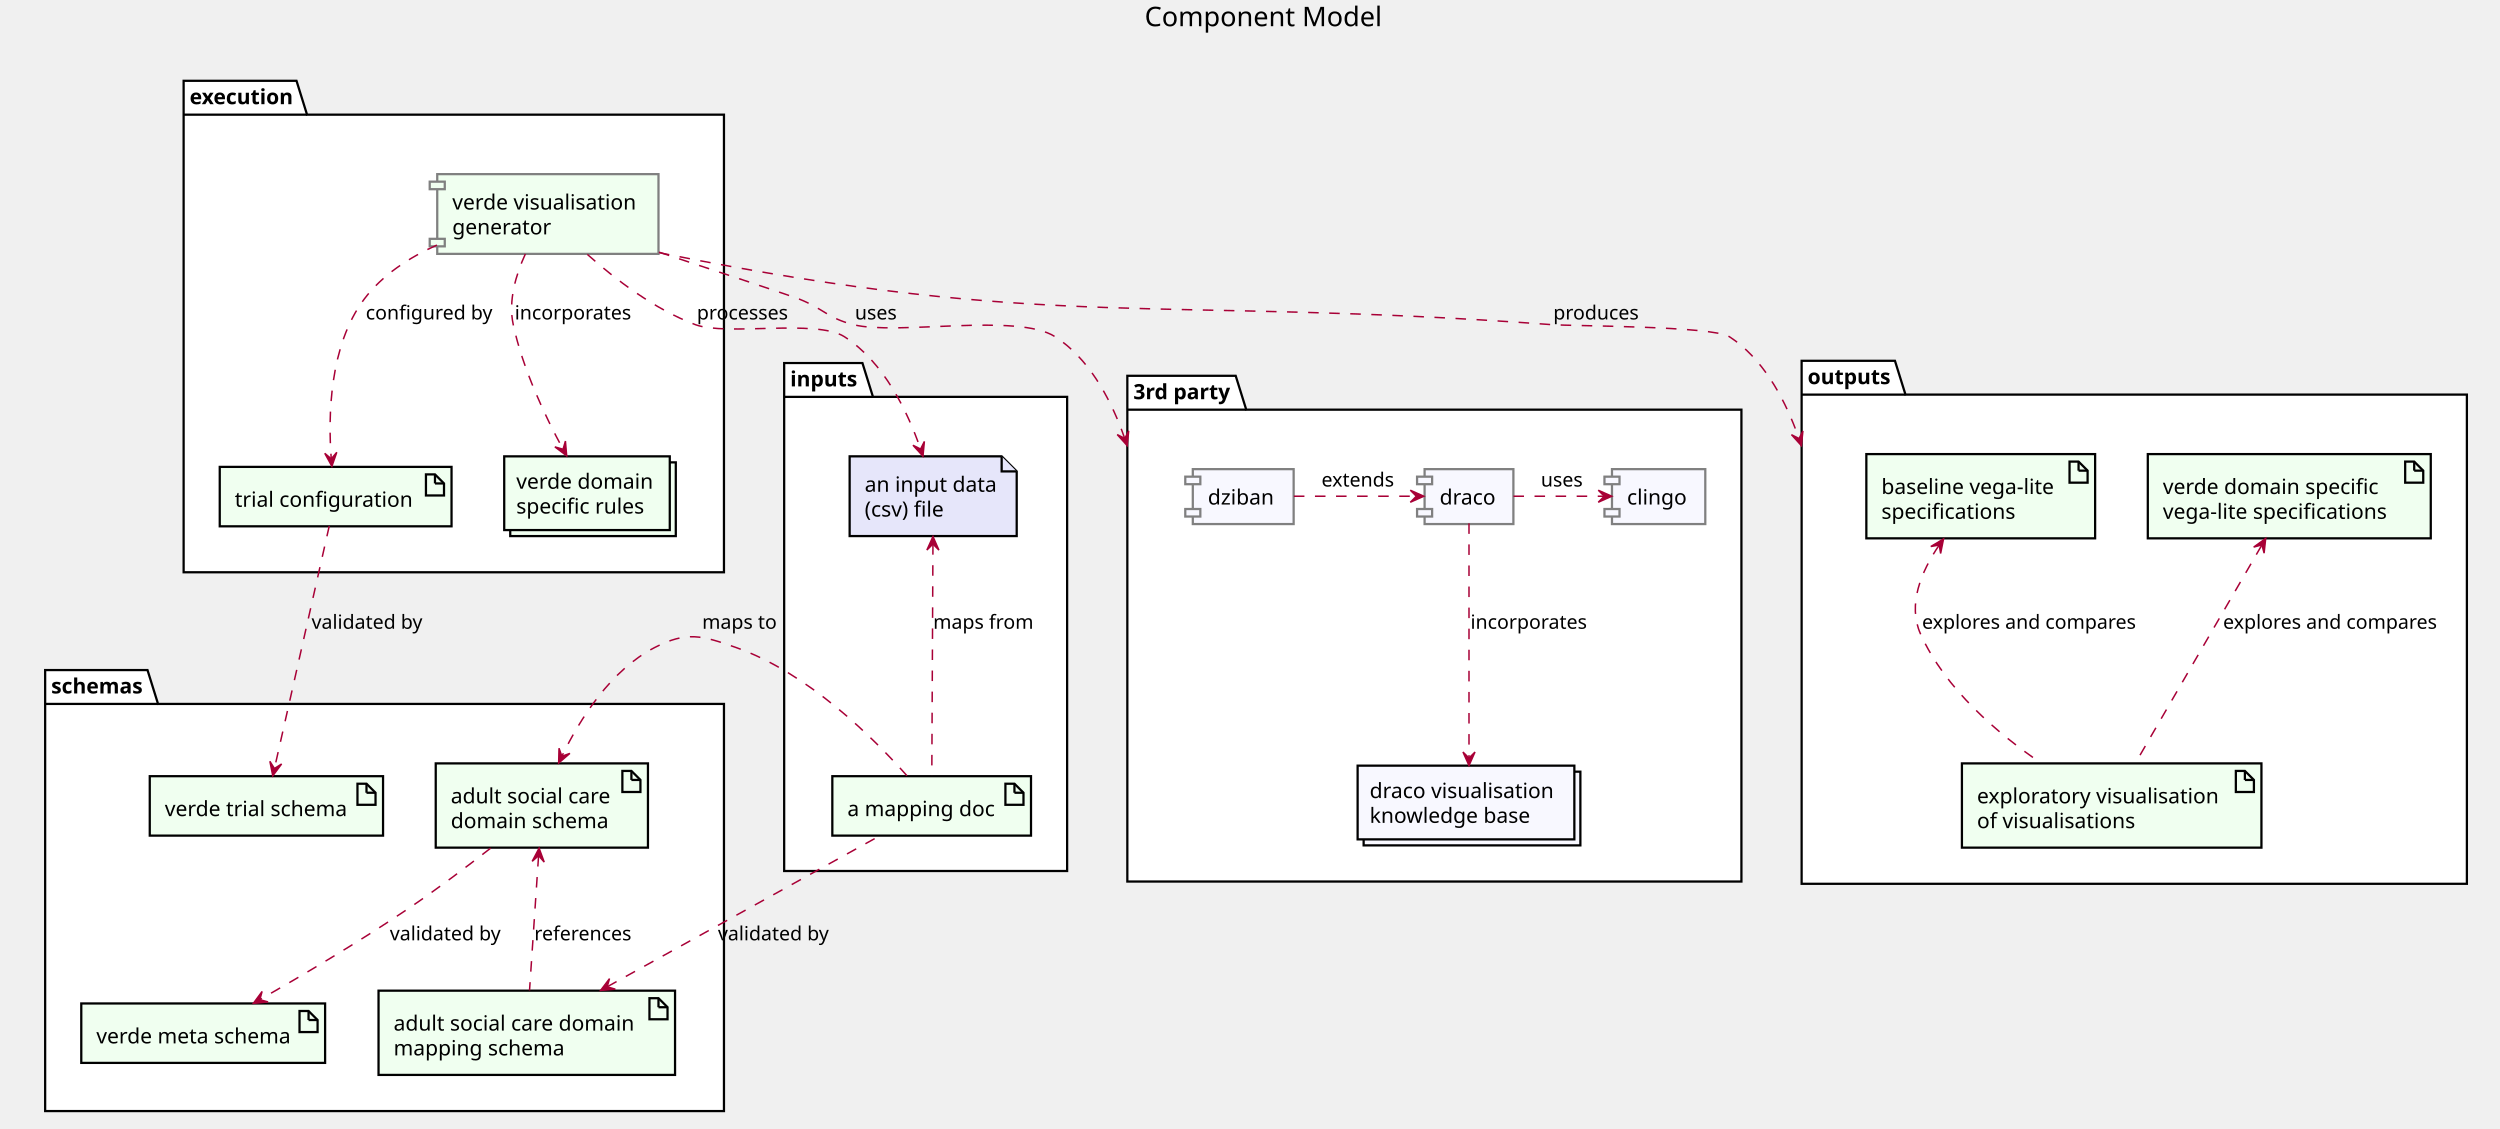
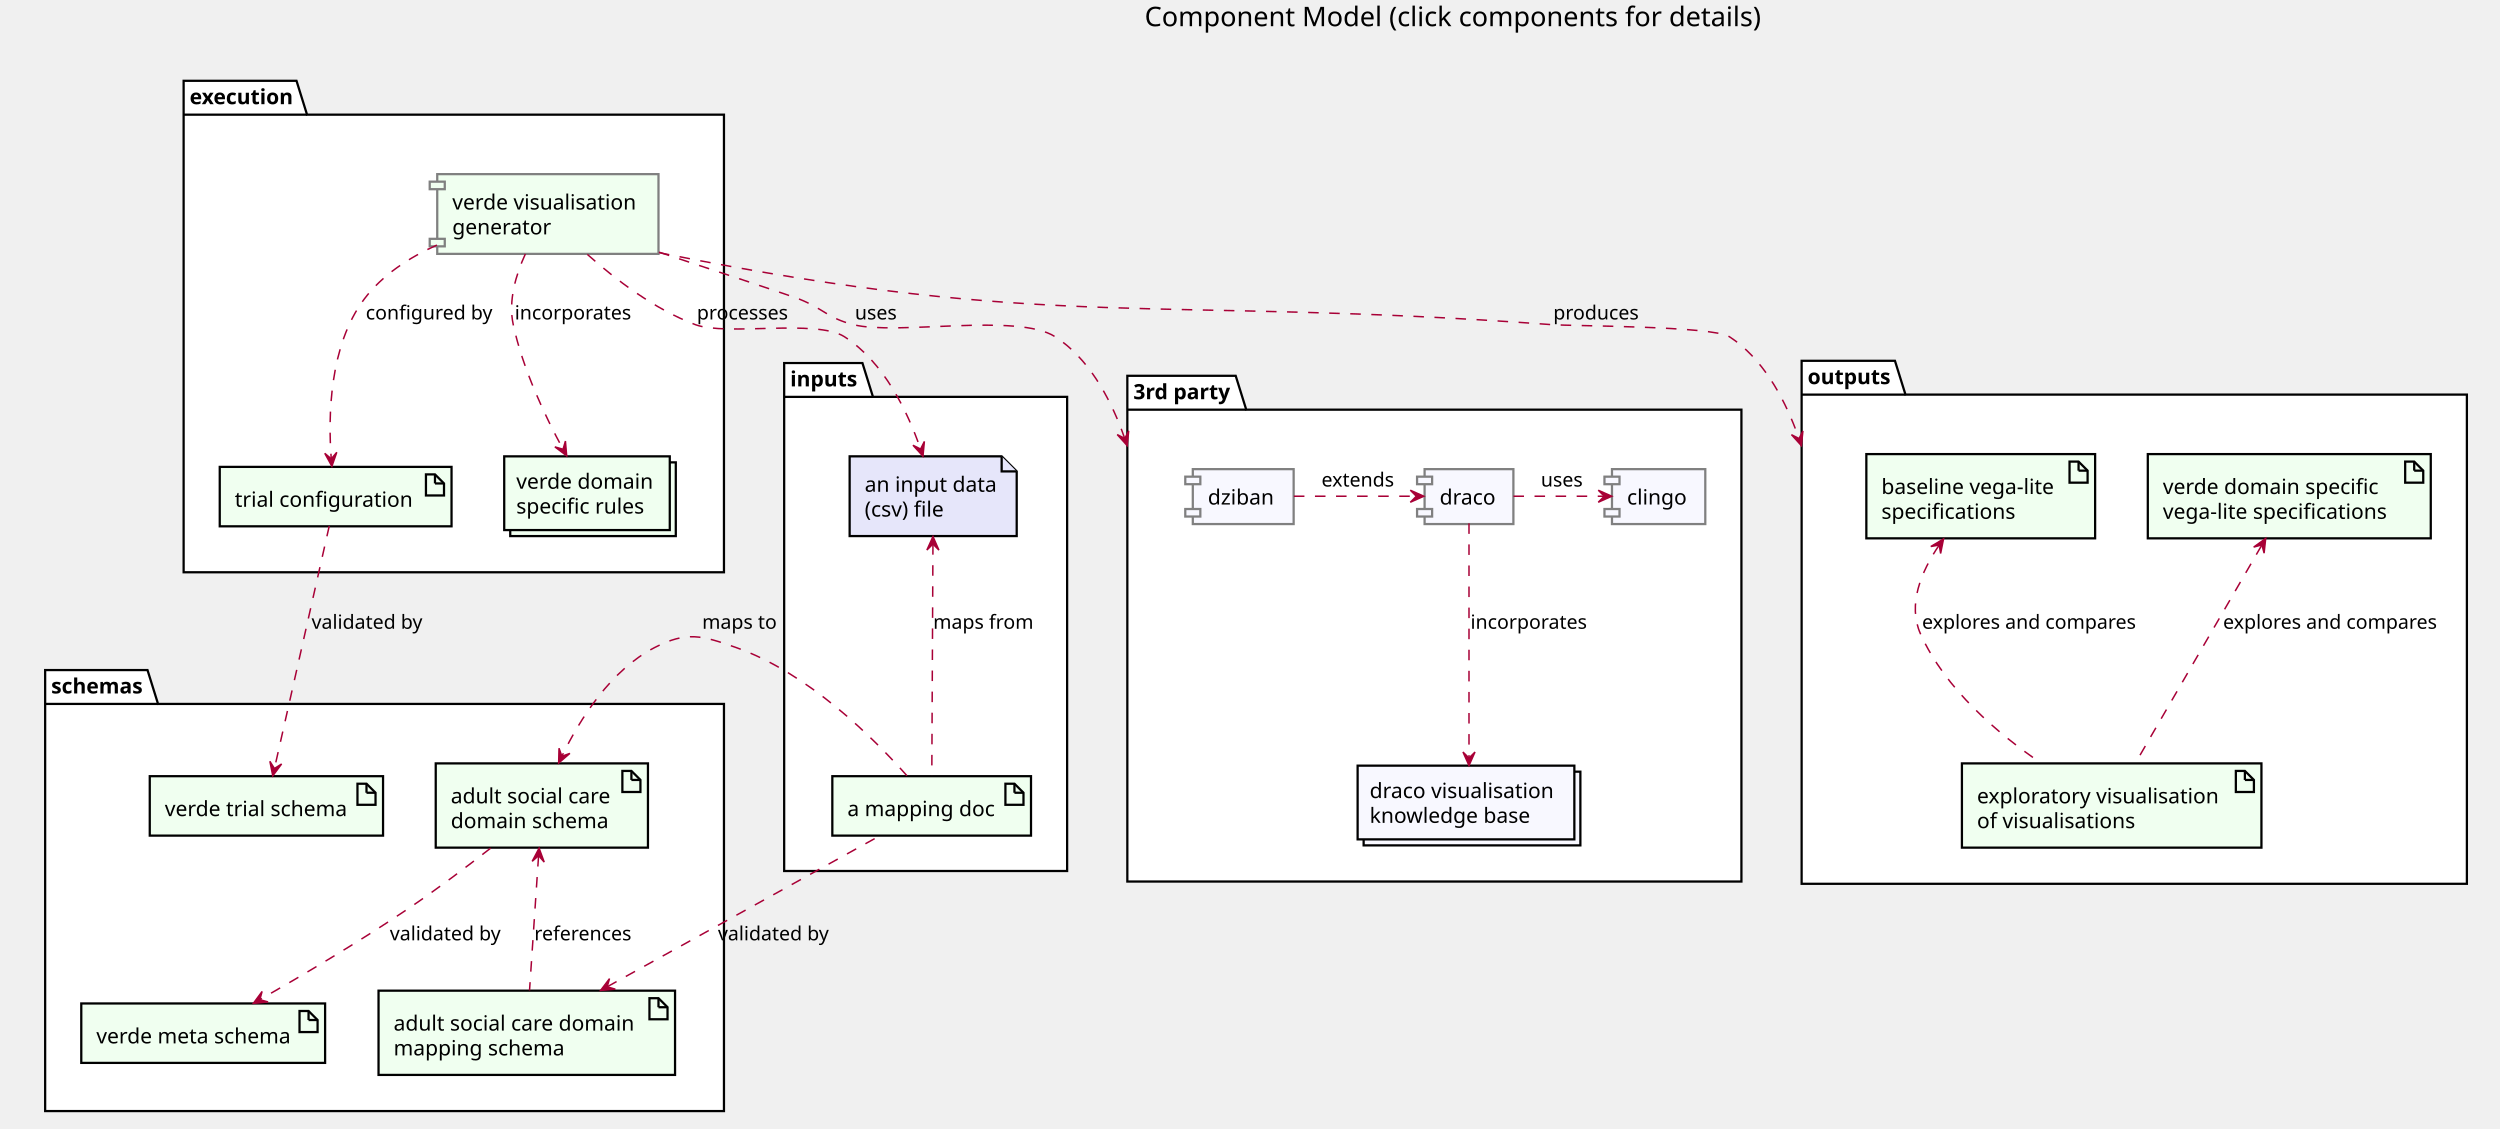
<svg xmlns="http://www.w3.org/2000/svg" xmlns:xlink="http://www.w3.org/1999/xlink" contentScriptType="application/ecmascript" contentStyleType="text/css" height="750px" preserveAspectRatio="none" style="width:1661px;height:750px;" version="1.1" viewBox="0 0 1661 750" width="1661px" zoomAndPan="magnify">
  <defs />
  <g>
-     <text fill="#000000" font-family="sans-serif" font-size="18" lengthAdjust="spacingAndGlyphs" textLength="160" x="760.5" y="17.402">Component Model</text>
+     <text fill="#000000" font-family="sans-serif" font-size="18" lengthAdjust="spacingAndGlyphs" textLength="160" x="760.5" y="17.402">Component Model (click components for details)</text>
    <polygon fill="#FFFFFF" points="30,445.199,98,445.199,105,467.688,481,467.688,481,738.199,30,738.199,30,445.199" style="stroke: #000000; stroke-width: 1.5;" />
    <line style="stroke: #000000; stroke-width: 1.5;" x1="30" x2="105" y1="467.688" y2="467.688" />
    <text fill="#000000" font-family="sans-serif" font-size="14" font-weight="bold" lengthAdjust="spacingAndGlyphs" textLength="62" x="34" y="460.734">schemas</text>
    <polygon fill="#FFFFFF" points="521,241.199,573,241.199,580,263.688,709,263.688,709,578.699,521,578.699,521,241.199" style="stroke: #000000; stroke-width: 1.5;" />
    <line style="stroke: #000000; stroke-width: 1.5;" x1="521" x2="580" y1="263.688" y2="263.688" />
    <text fill="#000000" font-family="sans-serif" font-size="14" font-weight="bold" lengthAdjust="spacingAndGlyphs" textLength="46" x="525" y="256.734">inputs</text>
    <polygon fill="#FFFFFF" points="1197,239.699,1259,239.699,1266,262.188,1639,262.188,1639,587.199,1197,587.199,1197,239.699" style="stroke: #000000; stroke-width: 1.5;" />
    <line style="stroke: #000000; stroke-width: 1.5;" x1="1197" x2="1266" y1="262.188" y2="262.188" />
    <text fill="#000000" font-family="sans-serif" font-size="14" font-weight="bold" lengthAdjust="spacingAndGlyphs" textLength="56" x="1201" y="255.234">outputs</text>
    <polygon fill="#FFFFFF" points="122,53.699,197,53.699,204,76.188,481,76.188,481,380.199,122,380.199,122,53.699" style="stroke: #000000; stroke-width: 1.5;" />
    <line style="stroke: #000000; stroke-width: 1.5;" x1="122" x2="204" y1="76.188" y2="76.188" />
    <text fill="#000000" font-family="sans-serif" font-size="14" font-weight="bold" lengthAdjust="spacingAndGlyphs" textLength="69" x="126" y="69.234">execution</text>
    <polygon fill="#FFFFFF" points="749,249.699,821,249.699,828,272.188,1157,272.188,1157,585.699,749,585.699,749,249.699" style="stroke: #000000; stroke-width: 1.5;" />
    <line style="stroke: #000000; stroke-width: 1.5;" x1="749" x2="828" y1="272.188" y2="272.188" />
    <text fill="#000000" font-family="sans-serif" font-size="14" font-weight="bold" lengthAdjust="spacingAndGlyphs" textLength="66" x="753" y="265.234">3rd party</text>
    <a href="https://github.com/trubens71/verde/blob/master/schemas/verde_trial_schema.json" target="_top" title="https://github.com/trubens71/verde/blob/master/schemas/verde_trial_schema.json" xlink:actuate="onRequest" xlink:href="https://github.com/trubens71/verde/blob/master/schemas/verde_trial_schema.json" xlink:show="new" xlink:title="https://github.com/trubens71/verde/blob/master/schemas/verde_trial_schema.json" xlink:type="simple">
      <rect fill="#F0FFF0" height="39.488" style="stroke: #000000; stroke-width: 1.5;" width="155" x="99.5" y="515.699" />
      <polygon fill="#F0FFF0" points="237.5,520.699,237.5,534.699,249.5,534.699,249.5,526.699,243.5,520.699,237.5,520.699" style="stroke: #000000; stroke-width: 1.5;" />
      <line style="stroke: #000000; stroke-width: 1.5;" x1="243.5" x2="243.5" y1="520.699" y2="526.699" />
      <line style="stroke: #000000; stroke-width: 1.5;" x1="249.5" x2="243.5" y1="526.699" y2="526.699" />
      <text fill="#000000" font-family="sans-serif" font-size="14" lengthAdjust="spacingAndGlyphs" textLength="125" x="109.5" y="542.234">verde trial schema</text>
    </a>
    <a href="https://github.com/trubens71/verde/blob/master/schemas/verde_meta_schema.json" target="_top" title="https://github.com/trubens71/verde/blob/master/schemas/verde_meta_schema.json" xlink:actuate="onRequest" xlink:href="https://github.com/trubens71/verde/blob/master/schemas/verde_meta_schema.json" xlink:show="new" xlink:title="https://github.com/trubens71/verde/blob/master/schemas/verde_meta_schema.json" xlink:type="simple">
      <rect fill="#F0FFF0" height="39.488" style="stroke: #000000; stroke-width: 1.5;" width="162" x="54" y="666.699" />
      <polygon fill="#F0FFF0" points="199,671.699,199,685.699,211,685.699,211,677.699,205,671.699,199,671.699" style="stroke: #000000; stroke-width: 1.5;" />
      <line style="stroke: #000000; stroke-width: 1.5;" x1="205" x2="205" y1="671.699" y2="677.699" />
      <line style="stroke: #000000; stroke-width: 1.5;" x1="211" x2="205" y1="677.699" y2="677.699" />
      <text fill="#000000" font-family="sans-serif" font-size="14" lengthAdjust="spacingAndGlyphs" textLength="132" x="64" y="693.234">verde meta schema</text>
    </a>
    <a href="https://github.com/trubens71/verde/blob/master/schemas/verde_asc_domain_schema.json" target="_top" title="https://github.com/trubens71/verde/blob/master/schemas/verde_asc_domain_schema.json" xlink:actuate="onRequest" xlink:href="https://github.com/trubens71/verde/blob/master/schemas/verde_asc_domain_schema.json" xlink:show="new" xlink:title="https://github.com/trubens71/verde/blob/master/schemas/verde_asc_domain_schema.json" xlink:type="simple">
      <rect fill="#F0FFF0" height="55.977" style="stroke: #000000; stroke-width: 1.5;" width="141" x="289.5" y="507.199" />
      <polygon fill="#F0FFF0" points="413.5,512.199,413.5,526.199,425.5,526.199,425.5,518.199,419.5,512.199,413.5,512.199" style="stroke: #000000; stroke-width: 1.5;" />
      <line style="stroke: #000000; stroke-width: 1.5;" x1="419.5" x2="419.5" y1="512.199" y2="518.199" />
      <line style="stroke: #000000; stroke-width: 1.5;" x1="425.5" x2="419.5" y1="518.199" y2="518.199" />
      <text fill="#000000" font-family="sans-serif" font-size="14" lengthAdjust="spacingAndGlyphs" textLength="111" x="299.5" y="533.734">adult social care</text>
      <text fill="#000000" font-family="sans-serif" font-size="14" lengthAdjust="spacingAndGlyphs" textLength="108" x="299.5" y="550.223">domain schema</text>
    </a>
    <a href="https://github.com/trubens71/verde/blob/master/schemas/verde_asc_domain_mapping_schema.json" target="_top" title="https://github.com/trubens71/verde/blob/master/schemas/verde_asc_domain_mapping_schema.json" xlink:actuate="onRequest" xlink:href="https://github.com/trubens71/verde/blob/master/schemas/verde_asc_domain_mapping_schema.json" xlink:show="new" xlink:title="https://github.com/trubens71/verde/blob/master/schemas/verde_asc_domain_mapping_schema.json" xlink:type="simple">
      <rect fill="#F0FFF0" height="55.977" style="stroke: #000000; stroke-width: 1.5;" width="197" x="251.5" y="658.199" />
      <polygon fill="#F0FFF0" points="431.5,663.199,431.5,677.199,443.5,677.199,443.5,669.199,437.5,663.199,431.5,663.199" style="stroke: #000000; stroke-width: 1.5;" />
      <line style="stroke: #000000; stroke-width: 1.5;" x1="437.5" x2="437.5" y1="663.199" y2="669.199" />
      <line style="stroke: #000000; stroke-width: 1.5;" x1="443.5" x2="437.5" y1="669.199" y2="669.199" />
      <text fill="#000000" font-family="sans-serif" font-size="14" lengthAdjust="spacingAndGlyphs" textLength="167" x="261.5" y="684.734">adult social care domain</text>
      <text fill="#000000" font-family="sans-serif" font-size="14" lengthAdjust="spacingAndGlyphs" textLength="117" x="261.5" y="701.223">mapping schema</text>
    </a>
    <a href="https://github.com/trubens71/verde/blob/master/asc_data/processed/set_01/AFR_T41_region_tidy.csv" target="_top" title="https://github.com/trubens71/verde/blob/master/asc_data/processed/set_01/AFR_T41_region_tidy.csv" xlink:actuate="onRequest" xlink:href="https://github.com/trubens71/verde/blob/master/asc_data/processed/set_01/AFR_T41_region_tidy.csv" xlink:show="new" xlink:title="https://github.com/trubens71/verde/blob/master/asc_data/processed/set_01/AFR_T41_region_tidy.csv" xlink:type="simple">
      <polygon fill="#E6E6FA" points="564.5,303.199,564.5,356.176,675.5,356.176,675.5,313.199,665.5,303.199,564.5,303.199" style="stroke: #000000; stroke-width: 1.5;" />
      <path d="M665.5,303.199 L665.5,313.199 L675.5,313.199 " fill="#E6E6FA" style="stroke: #000000; stroke-width: 1.5;" />
      <text fill="#000000" font-family="sans-serif" font-size="14" lengthAdjust="spacingAndGlyphs" textLength="91" x="574.5" y="326.734">an input data</text>
      <text fill="#000000" font-family="sans-serif" font-size="14" lengthAdjust="spacingAndGlyphs" textLength="56" x="574.5" y="343.223">(csv) file</text>
    </a>
    <a href="https://github.com/trubens71/verde/blob/master/asc_data/processed/set_01/AFR_T41_region_tidy_mapping.json" target="_top" title="https://github.com/trubens71/verde/blob/master/asc_data/processed/set_01/AFR_T41_region_tidy_mapping.json" xlink:actuate="onRequest" xlink:href="https://github.com/trubens71/verde/blob/master/asc_data/processed/set_01/AFR_T41_region_tidy_mapping.json" xlink:show="new" xlink:title="https://github.com/trubens71/verde/blob/master/asc_data/processed/set_01/AFR_T41_region_tidy_mapping.json" xlink:type="simple">
      <rect fill="#F0FFF0" height="39.488" style="stroke: #000000; stroke-width: 1.5;" width="132" x="553" y="515.699" />
      <polygon fill="#F0FFF0" points="668,520.699,668,534.699,680,534.699,680,526.699,674,520.699,668,520.699" style="stroke: #000000; stroke-width: 1.5;" />
      <line style="stroke: #000000; stroke-width: 1.5;" x1="674" x2="674" y1="520.699" y2="526.699" />
      <line style="stroke: #000000; stroke-width: 1.5;" x1="680" x2="674" y1="526.699" y2="526.699" />
      <text fill="#000000" font-family="sans-serif" font-size="14" lengthAdjust="spacingAndGlyphs" textLength="102" x="563" y="542.234">a mapping doc</text>
    </a>
    <a href="https://trubens71.github.io/verde/laboratory/trial_02_ut/regression/vegalite/trial_02_ut.exp_01_view_all_vl.html" target="_top" title="https://trubens71.github.io/verde/laboratory/trial_02_ut/regression/vegalite/trial_02_ut.exp_01_view_all_vl.html" xlink:actuate="onRequest" xlink:href="https://trubens71.github.io/verde/laboratory/trial_02_ut/regression/vegalite/trial_02_ut.exp_01_view_all_vl.html" xlink:show="new" xlink:title="https://trubens71.github.io/verde/laboratory/trial_02_ut/regression/vegalite/trial_02_ut.exp_01_view_all_vl.html" xlink:type="simple">
      <rect fill="#F0FFF0" height="55.977" style="stroke: #000000; stroke-width: 1.5;" width="152" x="1240" y="301.699" />
      <polygon fill="#F0FFF0" points="1375,306.699,1375,320.699,1387,320.699,1387,312.699,1381,306.699,1375,306.699" style="stroke: #000000; stroke-width: 1.5;" />
      <line style="stroke: #000000; stroke-width: 1.5;" x1="1381" x2="1381" y1="306.699" y2="312.699" />
      <line style="stroke: #000000; stroke-width: 1.5;" x1="1387" x2="1381" y1="312.699" y2="312.699" />
      <text fill="#000000" font-family="sans-serif" font-size="14" lengthAdjust="spacingAndGlyphs" textLength="122" x="1250" y="328.234">baseline vega-lite</text>
      <text fill="#000000" font-family="sans-serif" font-size="14" lengthAdjust="spacingAndGlyphs" textLength="93" x="1250" y="344.723">specifications</text>
    </a>
    <a href="https://trubens71.github.io/verde/laboratory/trial_02_ut/regression/vegalite/trial_02_ut.exp_01_view_all_vl.html" target="_top" title="https://trubens71.github.io/verde/laboratory/trial_02_ut/regression/vegalite/trial_02_ut.exp_01_view_all_vl.html" xlink:actuate="onRequest" xlink:href="https://trubens71.github.io/verde/laboratory/trial_02_ut/regression/vegalite/trial_02_ut.exp_01_view_all_vl.html" xlink:show="new" xlink:title="https://trubens71.github.io/verde/laboratory/trial_02_ut/regression/vegalite/trial_02_ut.exp_01_view_all_vl.html" xlink:type="simple">
      <rect fill="#F0FFF0" height="55.977" style="stroke: #000000; stroke-width: 1.5;" width="188" x="1427" y="301.699" />
      <polygon fill="#F0FFF0" points="1598,306.699,1598,320.699,1610,320.699,1610,312.699,1604,306.699,1598,306.699" style="stroke: #000000; stroke-width: 1.5;" />
      <line style="stroke: #000000; stroke-width: 1.5;" x1="1604" x2="1604" y1="306.699" y2="312.699" />
      <line style="stroke: #000000; stroke-width: 1.5;" x1="1610" x2="1604" y1="312.699" y2="312.699" />
      <text fill="#000000" font-family="sans-serif" font-size="14" lengthAdjust="spacingAndGlyphs" textLength="149" x="1437" y="328.234">verde domain specific</text>
      <text fill="#000000" font-family="sans-serif" font-size="14" lengthAdjust="spacingAndGlyphs" textLength="158" x="1437" y="344.723">vega-lite specifications</text>
    </a>
    <a href="https://trubens71.github.io/verde/laboratory/trial_03_ut/regression/vegalite/trial_03_ut.exp_01_view_compare.html" target="_top" title="https://trubens71.github.io/verde/laboratory/trial_03_ut/regression/vegalite/trial_03_ut.exp_01_view_compare.html" xlink:actuate="onRequest" xlink:href="https://trubens71.github.io/verde/laboratory/trial_03_ut/regression/vegalite/trial_03_ut.exp_01_view_compare.html" xlink:show="new" xlink:title="https://trubens71.github.io/verde/laboratory/trial_03_ut/regression/vegalite/trial_03_ut.exp_01_view_compare.html" xlink:type="simple">
      <rect fill="#F0FFF0" height="55.977" style="stroke: #000000; stroke-width: 1.5;" width="199" x="1303.5" y="507.199" />
      <polygon fill="#F0FFF0" points="1485.5,512.199,1485.5,526.199,1497.5,526.199,1497.5,518.199,1491.5,512.199,1485.5,512.199" style="stroke: #000000; stroke-width: 1.5;" />
      <line style="stroke: #000000; stroke-width: 1.5;" x1="1491.5" x2="1491.5" y1="512.199" y2="518.199" />
      <line style="stroke: #000000; stroke-width: 1.5;" x1="1497.5" x2="1491.5" y1="518.199" y2="518.199" />
      <text fill="#000000" font-family="sans-serif" font-size="14" lengthAdjust="spacingAndGlyphs" textLength="169" x="1313.5" y="533.734">exploratory visualisation</text>
      <text fill="#000000" font-family="sans-serif" font-size="14" lengthAdjust="spacingAndGlyphs" textLength="110" x="1313.5" y="550.223">of visualisations</text>
    </a>
    <a href="https://github.com/trubens71/verde/blob/master/laboratory/example/trial.yaml" target="_top" title="https://github.com/trubens71/verde/blob/master/laboratory/example/trial.yaml" xlink:actuate="onRequest" xlink:href="https://github.com/trubens71/verde/blob/master/laboratory/example/trial.yaml" xlink:show="new" xlink:title="https://github.com/trubens71/verde/blob/master/laboratory/example/trial.yaml" xlink:type="simple">
      <rect fill="#F0FFF0" height="39.488" style="stroke: #000000; stroke-width: 1.5;" width="154" x="146" y="310.199" />
      <polygon fill="#F0FFF0" points="283,315.199,283,329.199,295,329.199,295,321.199,289,315.199,283,315.199" style="stroke: #000000; stroke-width: 1.5;" />
      <line style="stroke: #000000; stroke-width: 1.5;" x1="289" x2="289" y1="315.199" y2="321.199" />
      <line style="stroke: #000000; stroke-width: 1.5;" x1="295" x2="289" y1="321.199" y2="321.199" />
      <text fill="#000000" font-family="sans-serif" font-size="14" lengthAdjust="spacingAndGlyphs" textLength="124" x="156" y="336.734">trial configuration</text>
    </a>
    <a href="https://github.com/trubens71/verde/tree/master/src" target="_top" title="https://github.com/trubens71/verde/tree/master/src" xlink:actuate="onRequest" xlink:href="https://github.com/trubens71/verde/tree/master/src" xlink:show="new" xlink:title="https://github.com/trubens71/verde/tree/master/src" xlink:type="simple">
      <rect fill="#F0FFF0" height="52.977" style="stroke: #808080; stroke-width: 1.5;" width="147" x="290.5" y="115.699" />
      <rect fill="#F0FFF0" height="5" style="stroke: #808080; stroke-width: 1.5;" width="10" x="285.5" y="120.699" />
      <rect fill="#F0FFF0" height="5" style="stroke: #808080; stroke-width: 1.5;" width="10" x="285.5" y="158.676" />
      <text fill="#000000" font-family="sans-serif" font-size="14" lengthAdjust="spacingAndGlyphs" textLength="127" x="300.5" y="139.234">verde visualisation</text>
      <text fill="#000000" font-family="sans-serif" font-size="14" lengthAdjust="spacingAndGlyphs" textLength="68" x="300.5" y="155.723">generator</text>
    </a>
    <a href="https://github.com/trubens71/verde/tree/master/asp/verde_rule_templates" target="_top" title="https://github.com/trubens71/verde/tree/master/asp/verde_rule_templates" xlink:actuate="onRequest" xlink:href="https://github.com/trubens71/verde/tree/master/asp/verde_rule_templates" xlink:show="new" xlink:title="https://github.com/trubens71/verde/tree/master/asp/verde_rule_templates" xlink:type="simple">
      <rect fill="#F0FFF0" height="48.977" style="stroke: #000000; stroke-width: 1.5;" width="110" x="339" y="307.199" />
      <rect fill="#F0FFF0" height="48.977" style="stroke: #000000; stroke-width: 1.5;" width="110" x="335" y="303.199" />
      <text fill="#000000" font-family="sans-serif" font-size="14" lengthAdjust="spacingAndGlyphs" textLength="94" x="343" y="324.734">verde domain</text>
      <text fill="#000000" font-family="sans-serif" font-size="14" lengthAdjust="spacingAndGlyphs" textLength="89" x="343" y="341.223">specific rules</text>
    </a>
    <a href="https://github.com/uwdata/draco" target="_top" title="https://github.com/uwdata/draco" xlink:actuate="onRequest" xlink:href="https://github.com/uwdata/draco" xlink:show="new" xlink:title="https://github.com/uwdata/draco" xlink:type="simple">
      <rect fill="#F8F8FF" height="36.488" style="stroke: #808080; stroke-width: 1.5;" width="59" x="946.5" y="311.699" />
      <rect fill="#F8F8FF" height="5" style="stroke: #808080; stroke-width: 1.5;" width="10" x="941.5" y="316.699" />
      <rect fill="#F8F8FF" height="5" style="stroke: #808080; stroke-width: 1.5;" width="10" x="941.5" y="338.188" />
      <text fill="#000000" font-family="sans-serif" font-size="14" lengthAdjust="spacingAndGlyphs" textLength="39" x="956.5" y="335.234">draco</text>
    </a>
    <a href="https://github.com/potassco/clingo" target="_top" title="https://github.com/potassco/clingo" xlink:actuate="onRequest" xlink:href="https://github.com/potassco/clingo" xlink:show="new" xlink:title="https://github.com/potassco/clingo" xlink:type="simple">
      <rect fill="#F8F8FF" height="36.488" style="stroke: #808080; stroke-width: 1.5;" width="62" x="1071" y="311.699" />
      <rect fill="#F8F8FF" height="5" style="stroke: #808080; stroke-width: 1.5;" width="10" x="1066" y="316.699" />
      <rect fill="#F8F8FF" height="5" style="stroke: #808080; stroke-width: 1.5;" width="10" x="1066" y="338.188" />
      <text fill="#000000" font-family="sans-serif" font-size="14" lengthAdjust="spacingAndGlyphs" textLength="42" x="1081" y="335.234">clingo</text>
    </a>
    <a href="https://github.com/trubens71/verde/tree/master/asp/draco_base" target="_top" title="https://github.com/trubens71/verde/tree/master/asp/draco_base" xlink:actuate="onRequest" xlink:href="https://github.com/trubens71/verde/tree/master/asp/draco_base" xlink:show="new" xlink:title="https://github.com/trubens71/verde/tree/master/asp/draco_base" xlink:type="simple">
      <rect fill="#F8F8FF" height="48.977" style="stroke: #000000; stroke-width: 1.5;" width="144" x="906" y="512.699" />
      <rect fill="#F8F8FF" height="48.977" style="stroke: #000000; stroke-width: 1.5;" width="144" x="902" y="508.699" />
      <text fill="#000000" font-family="sans-serif" font-size="14" lengthAdjust="spacingAndGlyphs" textLength="128" x="910" y="530.234">draco visualisation</text>
      <text fill="#000000" font-family="sans-serif" font-size="14" lengthAdjust="spacingAndGlyphs" textLength="111" x="910" y="546.723">knowledge base</text>
    </a>
    <a href="https://github.com/uwdata/dziban" target="_top" title="https://github.com/uwdata/dziban" xlink:actuate="onRequest" xlink:href="https://github.com/uwdata/dziban" xlink:show="new" xlink:title="https://github.com/uwdata/dziban" xlink:type="simple">
      <rect fill="#F8F8FF" height="36.488" style="stroke: #808080; stroke-width: 1.5;" width="67" x="792.5" y="311.699" />
      <rect fill="#F8F8FF" height="5" style="stroke: #808080; stroke-width: 1.5;" width="10" x="787.5" y="316.699" />
      <rect fill="#F8F8FF" height="5" style="stroke: #808080; stroke-width: 1.5;" width="10" x="787.5" y="338.188" />
      <text fill="#000000" font-family="sans-serif" font-size="14" lengthAdjust="spacingAndGlyphs" textLength="47" x="802.5" y="335.234">dziban</text>
    </a>
    <path d="M325.96,563.519 C309.9,576.039 290.29,590.819 272,603.199 C239.32,625.319 200.61,648.199 172.69,664.149 " fill="none" id="asc_domain_schema-&gt;meta_schema" style="stroke: #A80036; stroke-width: 1.0; stroke-dasharray: 7.0,7.0;" />
    <polygon fill="#A80036" points="168.3,666.649,178.101,665.674,172.646,664.176,174.144,658.721,168.3,666.649" style="stroke: #A80036; stroke-width: 1.0;" />
    <text fill="#000000" font-family="sans-serif" font-size="13" lengthAdjust="spacingAndGlyphs" textLength="76" x="259" y="624.768">validated by</text>
    <path d="M218.75,349.479 C210.37,386.579 191.69,469.219 182.42,510.209 " fill="none" id="trial_config-&gt;trial_schema" style="stroke: #A80036; stroke-width: 1.0; stroke-dasharray: 7.0,7.0;" />
    <polygon fill="#A80036" points="181.23,515.469,187.114,507.571,182.331,510.592,179.311,505.809,181.23,515.469" style="stroke: #A80036; stroke-width: 1.0;" />
    <text fill="#000000" font-family="sans-serif" font-size="13" lengthAdjust="spacingAndGlyphs" textLength="76" x="207" y="417.768">validated by</text>
    <path d="M403.53,655.549 C457.72,625.529 539.86,580.039 585.47,554.769 " fill="none" id="asc_mapping_schema&lt;-mapping_doc" style="stroke: #A80036; stroke-width: 1.0; stroke-dasharray: 7.0,7.0;" />
    <polygon fill="#A80036" points="399.02,658.049,408.832,657.2,403.397,655.632,404.964,650.197,399.02,658.049" style="stroke: #A80036; stroke-width: 1.0;" />
    <text fill="#000000" font-family="sans-serif" font-size="13" lengthAdjust="spacingAndGlyphs" textLength="76" x="477" y="624.768">validated by</text>
    <path d="M357.82,568.729 C356.02,595.459 353.51,632.899 351.82,658.039 " fill="none" id="asc_domain_schema&lt;-asc_mapping_schema" style="stroke: #A80036; stroke-width: 1.0; stroke-dasharray: 7.0,7.0;" />
    <polygon fill="#A80036" points="358.17,563.529,353.589,572.248,357.842,568.519,361.571,572.772,358.17,563.529" style="stroke: #A80036; stroke-width: 1.0;" />
    <text fill="#000000" font-family="sans-serif" font-size="13" lengthAdjust="spacingAndGlyphs" textLength="65" x="355" y="624.768">references</text>
    <path d="M602.57,515.399 C580.04,489.969 536.87,447.119 489,430.199 C466.37,422.199 456.34,419.219 435,430.199 C405.75,445.249 385.37,477.589 373.32,502.429 " fill="none" id="mapping_doc-&gt;asc_domain_schema" style="stroke: #A80036; stroke-width: 1.0; stroke-dasharray: 7.0,7.0;" />
    <polygon fill="#A80036" points="371.17,506.969,378.643,500.554,373.314,502.452,371.416,497.123,371.17,506.969" style="stroke: #A80036; stroke-width: 1.0;" />
    <text fill="#000000" font-family="sans-serif" font-size="13" lengthAdjust="spacingAndGlyphs" textLength="51" x="466.5" y="417.768">maps to</text>
    <path d="M619.85,361.519 C619.64,404.339 619.26,480.479 619.09,515.559 " fill="none" id="input_data&lt;-mapping_doc" style="stroke: #A80036; stroke-width: 1.0; stroke-dasharray: 7.0,7.0;" />
    <polygon fill="#A80036" points="619.87,356.469,615.819,365.446,619.841,361.469,623.818,365.492,619.87,356.469" style="stroke: #A80036; stroke-width: 1.0;" />
    <text fill="#000000" font-family="sans-serif" font-size="13" lengthAdjust="spacingAndGlyphs" textLength="68" x="620" y="417.768">maps from</text>
    <path d="M290.28,162.809 C271.94,171.059 254.09,182.609 242,198.699 C218.78,229.599 217.97,276.549 220.08,304.769 " fill="none" id="verde-&gt;trial_config" style="stroke: #A80036; stroke-width: 1.0; stroke-dasharray: 7.0,7.0;" />
    <polygon fill="#A80036" points="220.51,309.809,223.749,300.508,220.095,304.827,215.776,301.173,220.51,309.809" style="stroke: #A80036; stroke-width: 1.0;" />
    <text fill="#000000" font-family="sans-serif" font-size="13" lengthAdjust="spacingAndGlyphs" textLength="87" x="243" y="212.268">configured by</text>
    <path d="M349.06,168.719 C342.76,182.459 337.58,199.819 341,215.699 C347.34,245.169 362.01,276.209 373.99,298.289 " fill="none" id="verde-&gt;verde_rules" style="stroke: #A80036; stroke-width: 1.0; stroke-dasharray: 7.0,7.0;" />
    <polygon fill="#A80036" points="376.5,302.859,375.664,293.046,374.089,298.479,368.656,296.904,376.5,302.859" style="stroke: #A80036; stroke-width: 1.0;" />
    <text fill="#000000" font-family="sans-serif" font-size="13" lengthAdjust="spacingAndGlyphs" textLength="79" x="342" y="212.268">incorporates</text>
    <path d="M437.92,167.549 C480.38,181.569 526.23,196.789 531,198.699 C547.43,205.279 549.86,211.319 567,215.699 C595.9,223.089 675.89,207.599 701,223.699 C722.91,237.749 736.817,263.404 745.293,285.837 C746.352,288.641 747.326,291.394 748.221,294.069 C748.445,294.738 748.663,295.401 748.877,296.059 " fill="none" id="verde-&gt;third_party" style="stroke: #A80036; stroke-width: 1.0; stroke-dasharray: 7.0,7.0;" />
    <polygon fill="#A80036" points="748.877,296.059,749.902,286.264,747.333,291.304,742.293,288.735,748.877,296.059" style="stroke: #A80036; stroke-width: 1.0;" />
    <text fill="#000000" font-family="sans-serif" font-size="13" lengthAdjust="spacingAndGlyphs" textLength="29" x="568" y="212.268">uses</text>
    <path d="M390.24,169.029 C408.69,185.469 434.85,205.519 462,215.699 C482.67,223.449 542.41,211.789 561,223.699 C587.41,240.619 603.13,273.759 611.61,298.299 " fill="none" id="verde-&gt;input_data" style="stroke: #A80036; stroke-width: 1.0; stroke-dasharray: 7.0,7.0;" />
    <polygon fill="#A80036" points="613.22,303.089,614.16,293.285,611.635,298.347,606.573,295.822,613.22,303.089" style="stroke: #A80036; stroke-width: 1.0;" />
    <text fill="#000000" font-family="sans-serif" font-size="13" lengthAdjust="spacingAndGlyphs" textLength="63" x="463" y="212.268">processes</text>
    <path d="M437.78,167.809 C439.2,168.119 440.6,168.419 442,168.699 C699.49,220.309 769.1,196.369 1031,215.699 C1044.11,216.669 1137.97,216.559 1149,223.699 C1170.855,237.839 1184.763,263.497 1193.251,285.908 C1194.312,288.709 1195.289,291.46 1196.186,294.131 C1196.41,294.799 1196.629,295.462 1196.843,296.119 " fill="none" id="verde-&gt;outputs" style="stroke: #A80036; stroke-width: 1.0; stroke-dasharray: 7.0,7.0;" />
    <polygon fill="#A80036" points="1196.843,296.119,1197.857,286.323,1195.293,291.365,1190.251,288.802,1196.843,296.119" style="stroke: #A80036; stroke-width: 1.0;" />
    <text fill="#000000" font-family="sans-serif" font-size="13" lengthAdjust="spacingAndGlyphs" textLength="58" x="1032" y="212.268">produces</text>
    <path d="M1005.54,329.699 C1023.49,329.699 1046.55,329.699 1065.62,329.699 " fill="none" id="draco-&gt;clingo" style="stroke: #A80036; stroke-width: 1.0; stroke-dasharray: 7.0,7.0;" />
    <polygon fill="#A80036" points="1070.89,329.699,1061.89,325.699,1065.89,329.699,1061.89,333.699,1070.89,329.699" style="stroke: #A80036; stroke-width: 1.0;" />
    <text fill="#000000" font-family="sans-serif" font-size="13" lengthAdjust="spacingAndGlyphs" textLength="29" x="1023.75" y="323.268">uses</text>
    <path d="M976,347.699 C976,382.029 976,460.059 976,503.519 " fill="none" id="draco-&gt;draco_kb" style="stroke: #A80036; stroke-width: 1.0; stroke-dasharray: 7.0,7.0;" />
    <polygon fill="#A80036" points="976,508.639,980,499.639,976,503.639,972,499.639,976,508.639" style="stroke: #A80036; stroke-width: 1.0;" />
    <text fill="#000000" font-family="sans-serif" font-size="13" lengthAdjust="spacingAndGlyphs" textLength="79" x="977" y="417.768">incorporates</text>
    <path d="M859.66,329.699 C883.86,329.699 916.39,329.699 940.91,329.699 " fill="none" id="dziban-&gt;draco" style="stroke: #A80036; stroke-width: 1.0; stroke-dasharray: 7.0,7.0;" />
    <polygon fill="#A80036" points="946.01,329.699,937.01,325.699,941.01,329.699,937.01,333.699,946.01,329.699" style="stroke: #A80036; stroke-width: 1.0;" />
    <text fill="#000000" font-family="sans-serif" font-size="13" lengthAdjust="spacingAndGlyphs" textLength="50" x="878" y="323.268">extends</text>
    <path d="M1288.24,362.379 C1276.46,379.769 1267.25,401.699 1276,421.199 C1292.43,457.819 1327.25,487.419 1356.28,507.129 " fill="none" id="baseline_specs&lt;-exploratory_vis" style="stroke: #A80036; stroke-width: 1.0; stroke-dasharray: 7.0,7.0;" />
    <polygon fill="#A80036" points="1291.28,358.059,1282.821,363.103,1288.396,362.143,1289.355,367.718,1291.28,358.059" style="stroke: #A80036; stroke-width: 1.0;" />
    <text fill="#000000" font-family="sans-serif" font-size="13" lengthAdjust="spacingAndGlyphs" textLength="146" x="1277" y="417.768">explores and compares</text>
    <path d="M1502.6,362.429 C1479.55,402.179 1440.46,469.599 1418.73,507.069 " fill="none" id="verde_specs&lt;-exploratory_vis" style="stroke: #A80036; stroke-width: 1.0; stroke-dasharray: 7.0,7.0;" />
    <polygon fill="#A80036" points="1505.33,357.719,1497.351,363.493,1502.819,362.043,1504.268,367.511,1505.33,357.719" style="stroke: #A80036; stroke-width: 1.0;" />
    <text fill="#000000" font-family="sans-serif" font-size="13" lengthAdjust="spacingAndGlyphs" textLength="146" x="1477" y="417.768">explores and compares</text>
  </g>
</svg>
